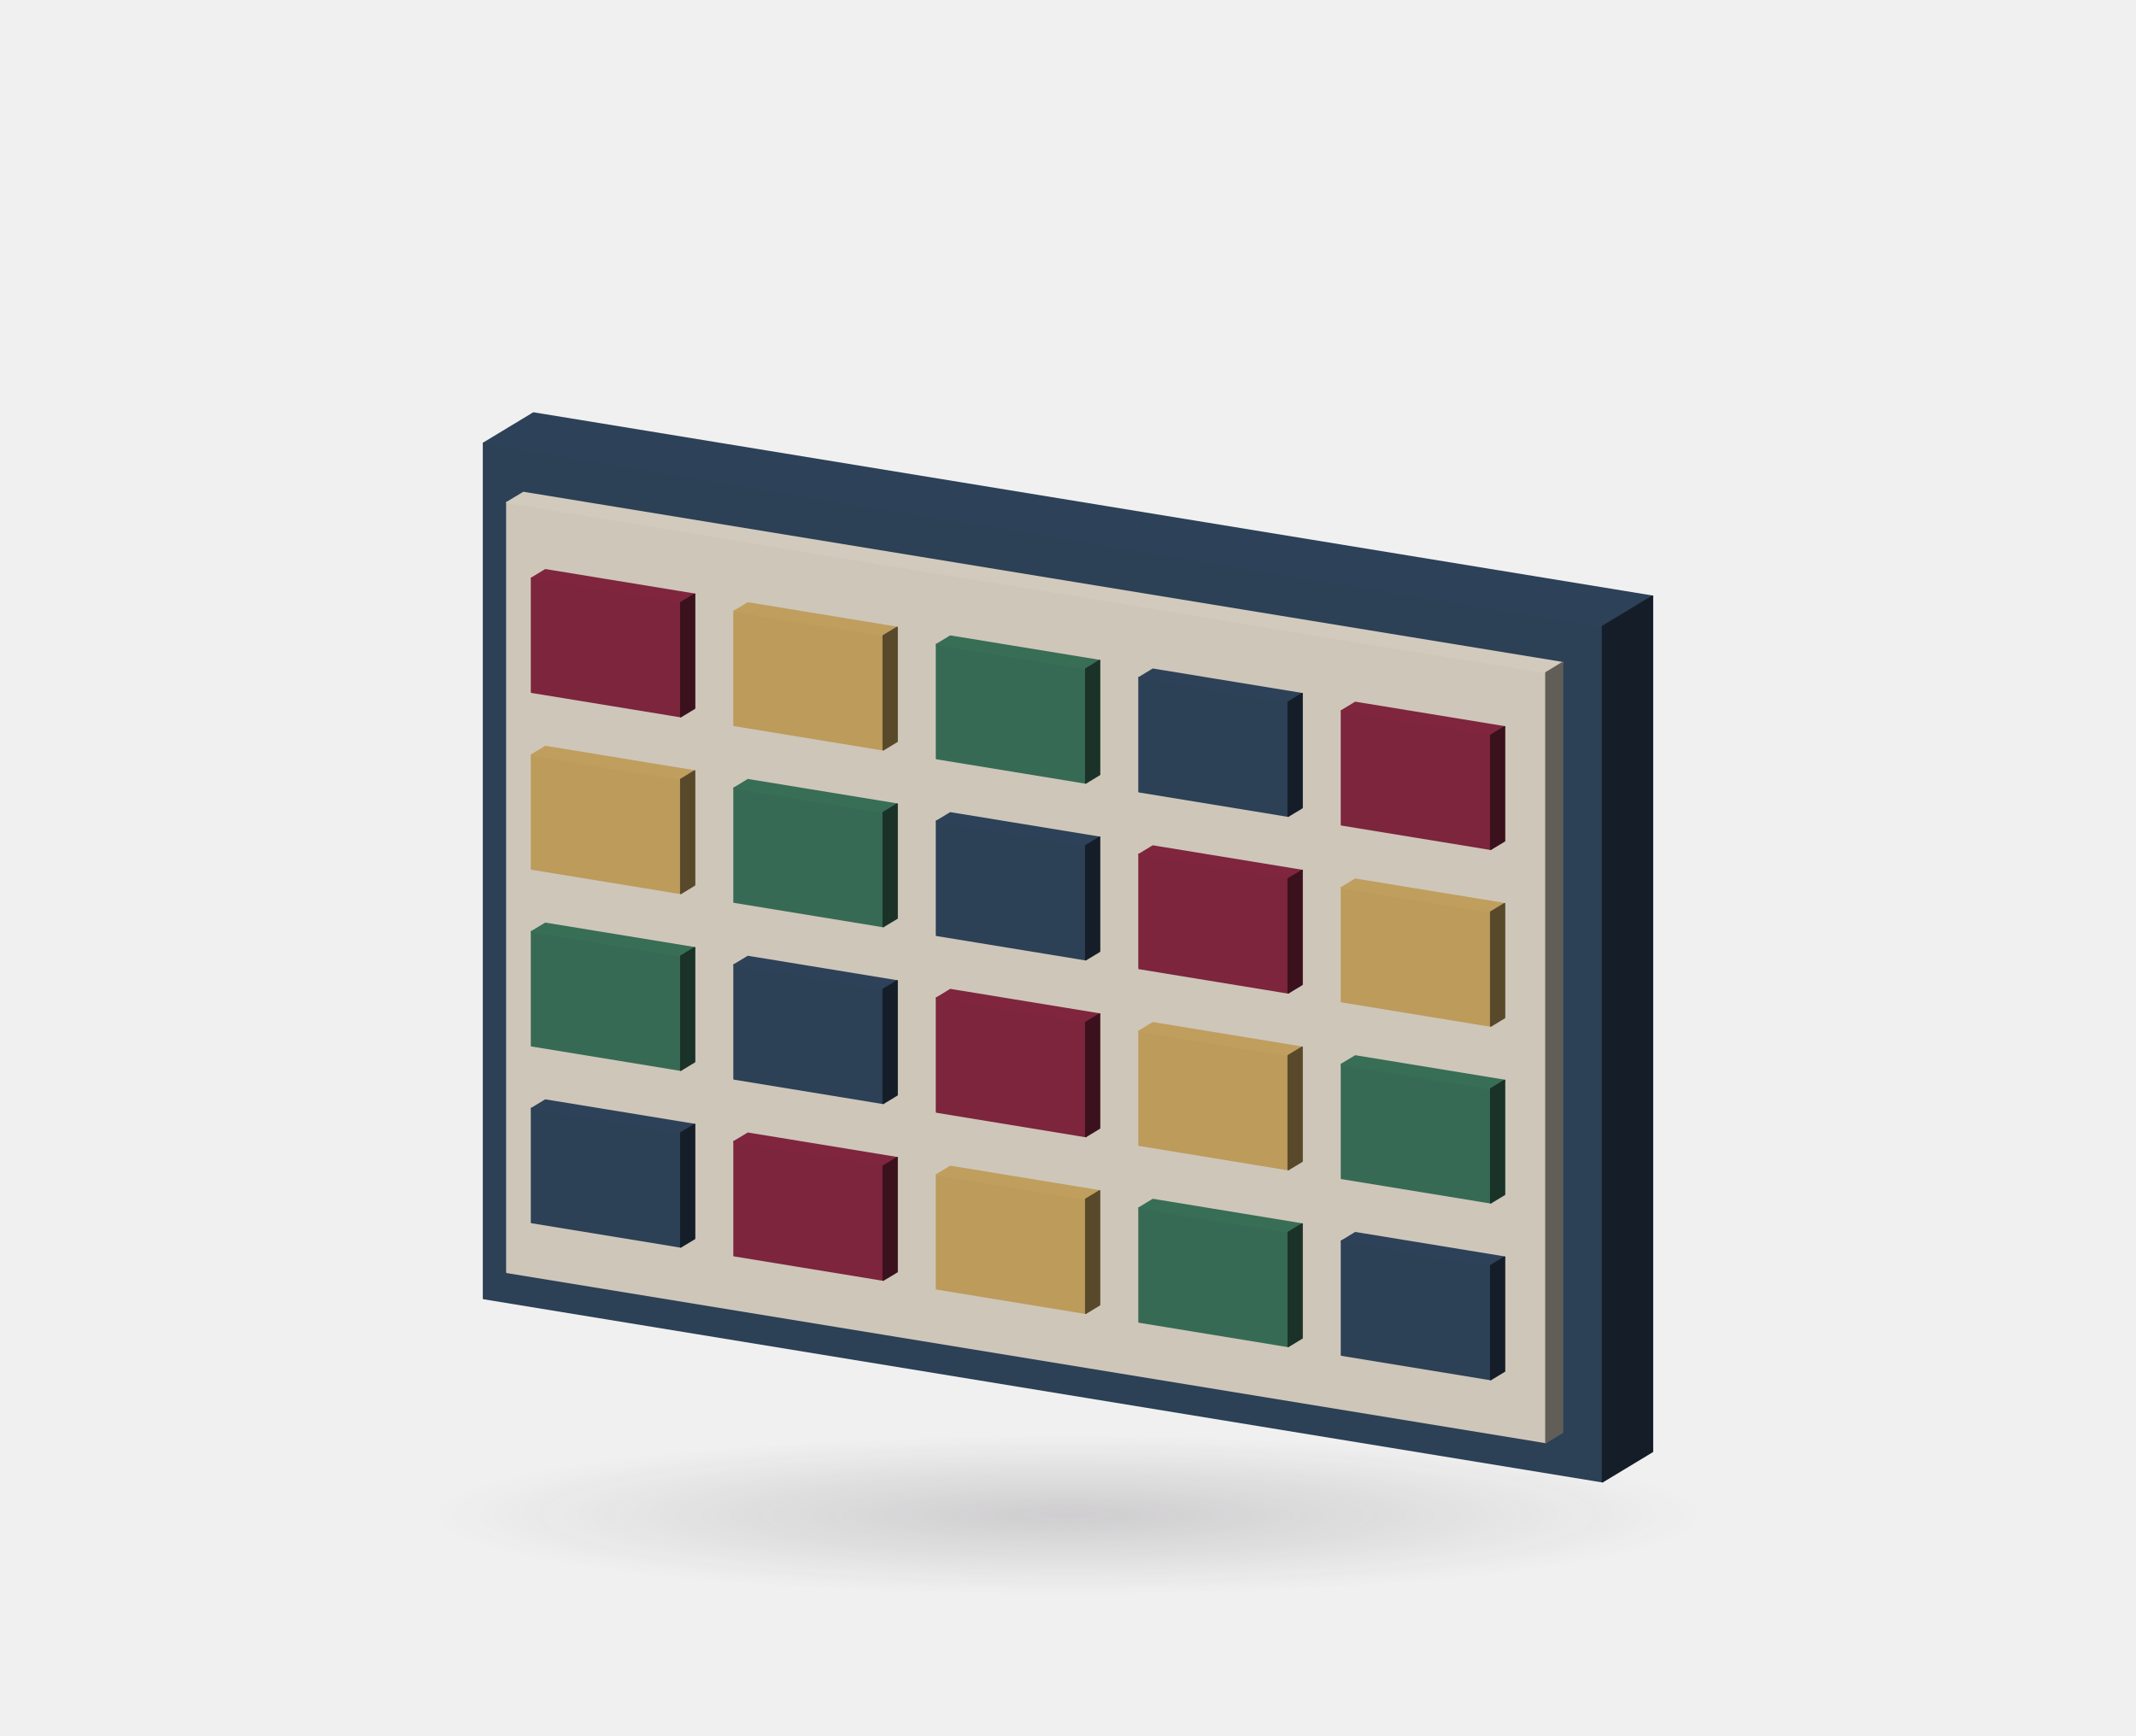
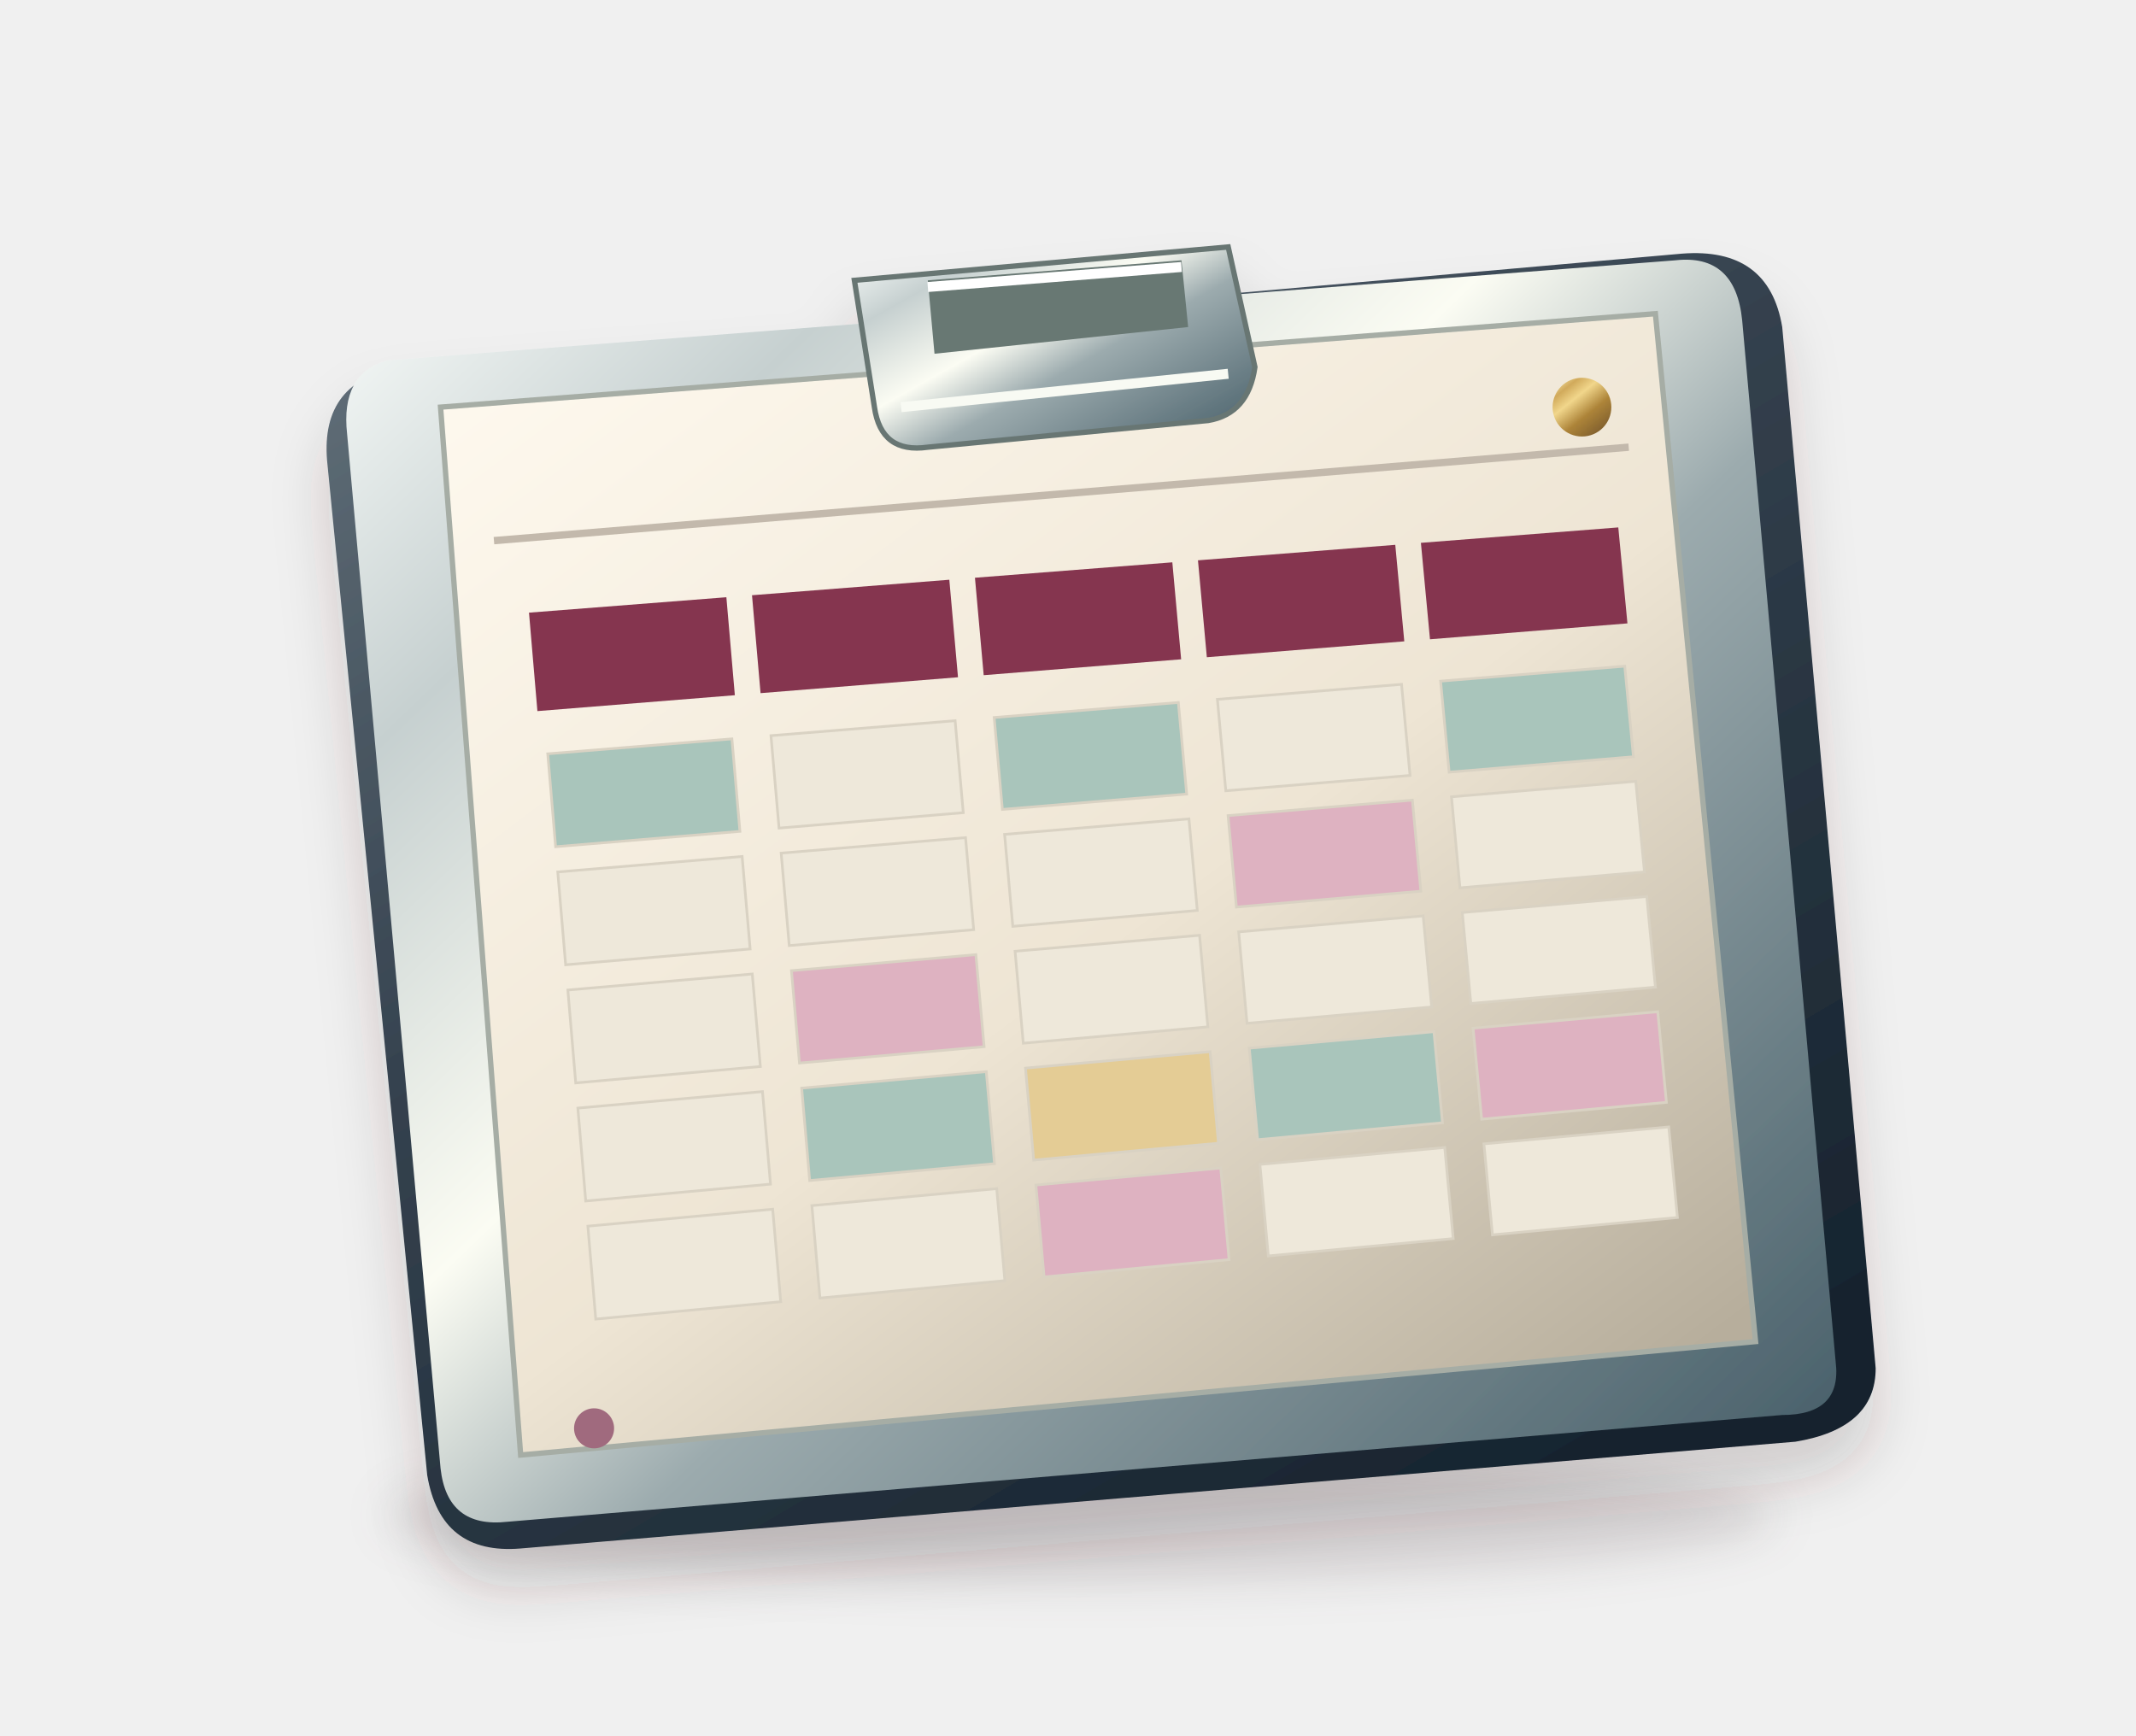
- <svg xmlns="http://www.w3.org/2000/svg" viewBox="0 0 320 260" role="img" aria-labelledby="title desc">
+ <svg xmlns="http://www.w3.org/2000/svg" viewBox="0 0 320 260" role="img" aria-labelledby="kv-timetable-title kv-timetable-description">
  <defs>
-     <radialGradient id="floor">
-       <stop stop-color="#383039" stop-opacity=".18" />
-       <stop offset="1" stop-color="#383039" stop-opacity="0" />
+     <linearGradient id="kv-timetable-paper" x1="0" y1="0" x2=".85" y2="1">
+       <stop stop-color="#fffaf0" />
+       <stop offset=".57" stop-color="#eee5d4" />
+       <stop offset="1" stop-color="#b7ae9c" />
+     </linearGradient>
+     <linearGradient id="kv-timetable-wine" x1="0" y1="0" x2=".95" y2="1">
+       <stop stop-color="#bf6a83" />
+       <stop offset=".4" stop-color="#973f5a" />
+       <stop offset="1" stop-color="#5d2036" />
+     </linearGradient>
+     <linearGradient id="kv-timetable-teal" x1="0" y1="0" x2="1" y2="1">
+       <stop stop-color="#8ec5b8" />
+       <stop offset=".48" stop-color="#488c80" />
+       <stop offset="1" stop-color="#24574f" />
+     </linearGradient>
+     <linearGradient id="kv-timetable-gold" x1="0" y1="0" x2=".8" y2="1">
+       <stop stop-color="#fff2b7" />
+       <stop offset=".22" stop-color="#d1aa5b" />
+       <stop offset=".4" stop-color="#f1d68b" />
+       <stop offset=".67" stop-color="#ad8439" />
+       <stop offset="1" stop-color="#7b5b2c" />
+     </linearGradient>
+     <linearGradient id="kv-timetable-metal" x1="0" y1="0" x2="1" y2=".9">
+       <stop stop-color="#fafdfb" />
+       <stop offset=".2" stop-color="#c6d0d0" />
+       <stop offset=".43" stop-color="#fbfcf3" />
+       <stop offset=".6" stop-color="#9cabae" />
+       <stop offset="1" stop-color="#4c636d" />
+     </linearGradient>
+     <linearGradient id="kv-timetable-ink" x1="0" y1="0" x2=".7" y2="1">
+       <stop stop-color="#66747d" />
+       <stop offset=".45" stop-color="#35424f" />
+       <stop offset="1" stop-color="#17242f" />
+     </linearGradient>
+     <radialGradient id="kv-timetable-glass" cx="30%" cy="20%" r="85%">
+       <stop stop-color="#fff" stop-opacity=".9" />
+       <stop offset=".5" stop-color="#eaf5ed" stop-opacity=".3" />
+       <stop offset="1" stop-color="#86a3ae" stop-opacity=".55" />
    </radialGradient>
+     <filter id="kv-timetable-shadow" x="-35%" y="-35%" width="180%" height="190%">
+       <feDropShadow dx="0" dy="6" stdDeviation="4" flood-color="#35262d" flood-opacity=".17" />
+     </filter>
+     <filter id="kv-timetable-soft" x="-50%" y="-100%" width="200%" height="300%">
+       <feGaussianBlur stdDeviation="3.5" />
+     </filter>
  </defs>
-   <ellipse cx="160" cy="227" rx="95" ry="12" fill="url(#floor)" />
-   <polygon points="72.44,194.55 240.08,222.00 240.08,93.85 72.44,66.40" fill="#2c4056" stroke="#2c4056" stroke-width=".22" stroke-linejoin="round" />
-   <polygon points="79.92,61.88 72.44,66.40 240.08,93.85 247.56,89.33" fill="#2d4158" stroke="#2d4158" stroke-width=".22" stroke-linejoin="round" />
-   <polygon points="240.08,222.00 247.56,217.48 247.56,89.33 240.08,93.85" fill="#151e28" stroke="#151e28" stroke-width=".22" stroke-linejoin="round" />
-   <polygon points="75.93,190.63 231.60,216.12 231.60,100.79 75.93,75.29" fill="#cec6b9" stroke="#cec6b9" stroke-width=".22" stroke-linejoin="round" />
-   <polygon points="78.43,73.79 75.93,75.29 231.60,100.79 234.09,99.28" fill="#d2cabc" stroke="#d2cabc" stroke-width=".22" stroke-linejoin="round" />
-   <polygon points="231.60,216.12 234.09,214.61 234.09,99.28 231.60,100.79" fill="#615d57" stroke="#615d57" stroke-width=".22" stroke-linejoin="round" />
-   <polygon points="79.63,103.71 101.99,107.37 101.99,90.29 79.63,86.63" fill="#7c253d" stroke="#7c253d" stroke-width=".22" stroke-linejoin="round" />
-   <polygon points="81.71,85.37 79.63,86.63 101.99,90.29 104.06,89.03" fill="#7f253e" stroke="#7f253e" stroke-width=".22" stroke-linejoin="round" />
-   <polygon points="101.99,107.37 104.06,106.12 104.06,89.03 101.99,90.29" fill="#3a111d" stroke="#3a111d" stroke-width=".22" stroke-linejoin="round" />
-   <polygon points="79.63,130.20 101.99,133.86 101.99,116.77 79.63,113.11" fill="#bc9b5b" stroke="#bc9b5b" stroke-width=".22" stroke-linejoin="round" />
-   <polygon points="81.71,111.85 79.63,113.11 101.99,116.77 104.06,115.51" fill="#c09e5d" stroke="#c09e5d" stroke-width=".22" stroke-linejoin="round" />
-   <polygon points="101.99,133.86 104.06,132.60 104.06,115.51 101.99,116.77" fill="#58492b" stroke="#58492b" stroke-width=".22" stroke-linejoin="round" />
-   <polygon points="79.63,156.68 101.99,160.34 101.99,143.25 79.63,139.59" fill="#376a54" stroke="#376a54" stroke-width=".22" stroke-linejoin="round" />
-   <polygon points="81.71,138.34 79.63,139.59 101.99,143.25 104.06,142.00" fill="#386d56" stroke="#386d56" stroke-width=".22" stroke-linejoin="round" />
-   <polygon points="101.99,160.34 104.06,159.08 104.06,142.00 101.99,143.25" fill="#1a3228" stroke="#1a3228" stroke-width=".22" stroke-linejoin="round" />
-   <polygon points="79.63,183.16 101.99,186.82 101.99,169.74 79.63,166.08" fill="#2c4056" stroke="#2c4056" stroke-width=".22" stroke-linejoin="round" />
-   <polygon points="81.71,164.82 79.63,166.08 101.99,169.74 104.06,168.48" fill="#2d4158" stroke="#2d4158" stroke-width=".22" stroke-linejoin="round" />
-   <polygon points="101.99,186.82 104.06,185.57 104.06,168.48 101.99,169.74" fill="#151e28" stroke="#151e28" stroke-width=".22" stroke-linejoin="round" />
-   <polygon points="109.97,108.68 132.32,112.34 132.32,95.25 109.97,91.59" fill="#bc9b5b" stroke="#bc9b5b" stroke-width=".22" stroke-linejoin="round" />
-   <polygon points="112.05,90.34 109.97,91.59 132.32,95.25 134.40,94.00" fill="#c09e5d" stroke="#c09e5d" stroke-width=".22" stroke-linejoin="round" />
-   <polygon points="132.32,112.34 134.40,111.08 134.40,94.00 132.32,95.25" fill="#58492b" stroke="#58492b" stroke-width=".22" stroke-linejoin="round" />
-   <polygon points="109.97,135.16 132.32,138.82 132.32,121.74 109.97,118.08" fill="#376a54" stroke="#376a54" stroke-width=".22" stroke-linejoin="round" />
-   <polygon points="112.05,116.82 109.97,118.08 132.32,121.74 134.40,120.48" fill="#386d56" stroke="#386d56" stroke-width=".22" stroke-linejoin="round" />
-   <polygon points="132.32,138.82 134.40,137.57 134.40,120.48 132.32,121.74" fill="#1a3228" stroke="#1a3228" stroke-width=".22" stroke-linejoin="round" />
-   <polygon points="109.97,161.65 132.32,165.31 132.32,148.22 109.97,144.56" fill="#2c4056" stroke="#2c4056" stroke-width=".22" stroke-linejoin="round" />
-   <polygon points="112.05,143.31 109.97,144.56 132.32,148.22 134.40,146.97" fill="#2d4158" stroke="#2d4158" stroke-width=".22" stroke-linejoin="round" />
-   <polygon points="132.32,165.31 134.40,164.05 134.40,146.97 132.32,148.22" fill="#151e28" stroke="#151e28" stroke-width=".22" stroke-linejoin="round" />
-   <polygon points="109.97,188.13 132.32,191.79 132.32,174.70 109.97,171.04" fill="#7c253d" stroke="#7c253d" stroke-width=".22" stroke-linejoin="round" />
-   <polygon points="112.05,169.79 109.97,171.04 132.32,174.70 134.40,173.45" fill="#7f253e" stroke="#7f253e" stroke-width=".22" stroke-linejoin="round" />
-   <polygon points="132.32,191.79 134.40,190.54 134.40,173.45 132.32,174.70" fill="#3a111d" stroke="#3a111d" stroke-width=".22" stroke-linejoin="round" />
-   <polygon points="140.30,113.65 162.66,117.31 162.66,100.22 140.30,96.56" fill="#376a54" stroke="#376a54" stroke-width=".22" stroke-linejoin="round" />
-   <polygon points="142.38,95.31 140.30,96.56 162.66,100.22 164.73,98.97" fill="#386d56" stroke="#386d56" stroke-width=".22" stroke-linejoin="round" />
-   <polygon points="162.66,117.31 164.73,116.05 164.73,98.97 162.66,100.22" fill="#1a3228" stroke="#1a3228" stroke-width=".22" stroke-linejoin="round" />
-   <polygon points="140.30,140.13 162.66,143.79 162.66,126.71 140.30,123.04" fill="#2c4056" stroke="#2c4056" stroke-width=".22" stroke-linejoin="round" />
-   <polygon points="142.38,121.79 140.30,123.04 162.66,126.71 164.73,125.45" fill="#2d4158" stroke="#2d4158" stroke-width=".22" stroke-linejoin="round" />
-   <polygon points="162.66,143.79 164.73,142.54 164.73,125.45 162.66,126.71" fill="#151e28" stroke="#151e28" stroke-width=".22" stroke-linejoin="round" />
-   <polygon points="140.30,166.61 162.66,170.28 162.66,153.19 140.30,149.53" fill="#7c253d" stroke="#7c253d" stroke-width=".22" stroke-linejoin="round" />
-   <polygon points="142.38,148.27 140.30,149.53 162.66,153.19 164.73,151.93" fill="#7f253e" stroke="#7f253e" stroke-width=".22" stroke-linejoin="round" />
-   <polygon points="162.66,170.28 164.73,169.02 164.73,151.93 162.66,153.19" fill="#3a111d" stroke="#3a111d" stroke-width=".22" stroke-linejoin="round" />
-   <polygon points="140.30,193.10 162.66,196.76 162.66,179.67 140.30,176.01" fill="#bc9b5b" stroke="#bc9b5b" stroke-width=".22" stroke-linejoin="round" />
-   <polygon points="142.38,174.76 140.30,176.01 162.66,179.67 164.73,178.42" fill="#c09e5d" stroke="#c09e5d" stroke-width=".22" stroke-linejoin="round" />
-   <polygon points="162.66,196.76 164.73,195.50 164.73,178.42 162.66,179.67" fill="#58492b" stroke="#58492b" stroke-width=".22" stroke-linejoin="round" />
-   <polygon points="170.64,118.62 192.99,122.28 192.99,105.19 170.64,101.53" fill="#2c4056" stroke="#2c4056" stroke-width=".22" stroke-linejoin="round" />
-   <polygon points="172.72,100.27 170.64,101.53 192.99,105.19 195.07,103.93" fill="#2d4158" stroke="#2d4158" stroke-width=".22" stroke-linejoin="round" />
-   <polygon points="192.99,122.28 195.07,121.02 195.07,103.93 192.99,105.19" fill="#151e28" stroke="#151e28" stroke-width=".22" stroke-linejoin="round" />
-   <polygon points="170.64,145.10 192.99,148.76 192.99,131.67 170.64,128.01" fill="#7c253d" stroke="#7c253d" stroke-width=".22" stroke-linejoin="round" />
-   <polygon points="172.72,126.76 170.64,128.01 192.99,131.67 195.07,130.42" fill="#7f253e" stroke="#7f253e" stroke-width=".22" stroke-linejoin="round" />
-   <polygon points="192.99,148.76 195.07,147.50 195.07,130.42 192.99,131.67" fill="#3a111d" stroke="#3a111d" stroke-width=".22" stroke-linejoin="round" />
-   <polygon points="170.64,171.58 192.99,175.24 192.99,158.16 170.64,154.50" fill="#bc9b5b" stroke="#bc9b5b" stroke-width=".22" stroke-linejoin="round" />
-   <polygon points="172.72,153.24 170.64,154.50 192.99,158.16 195.07,156.90" fill="#c09e5d" stroke="#c09e5d" stroke-width=".22" stroke-linejoin="round" />
-   <polygon points="192.99,175.24 195.07,173.99 195.07,156.90 192.99,158.16" fill="#58492b" stroke="#58492b" stroke-width=".22" stroke-linejoin="round" />
-   <polygon points="170.64,198.07 192.99,201.73 192.99,184.64 170.64,180.98" fill="#376a54" stroke="#376a54" stroke-width=".22" stroke-linejoin="round" />
-   <polygon points="172.72,179.72 170.64,180.98 192.99,184.64 195.07,183.39" fill="#386d56" stroke="#386d56" stroke-width=".22" stroke-linejoin="round" />
-   <polygon points="192.99,201.73 195.07,200.47 195.07,183.39 192.99,184.64" fill="#1a3228" stroke="#1a3228" stroke-width=".22" stroke-linejoin="round" />
-   <polygon points="200.97,123.58 223.33,127.24 223.33,110.16 200.97,106.50" fill="#7c253d" stroke="#7c253d" stroke-width=".22" stroke-linejoin="round" />
-   <polygon points="203.05,105.24 200.97,106.50 223.33,110.16 225.40,108.90" fill="#7f253e" stroke="#7f253e" stroke-width=".22" stroke-linejoin="round" />
-   <polygon points="223.33,127.24 225.40,125.99 225.40,108.90 223.33,110.16" fill="#3a111d" stroke="#3a111d" stroke-width=".22" stroke-linejoin="round" />
-   <polygon points="200.97,150.07 223.33,153.73 223.33,136.64 200.97,132.98" fill="#bc9b5b" stroke="#bc9b5b" stroke-width=".22" stroke-linejoin="round" />
-   <polygon points="203.05,131.73 200.97,132.98 223.33,136.64 225.40,135.39" fill="#c09e5d" stroke="#c09e5d" stroke-width=".22" stroke-linejoin="round" />
-   <polygon points="223.33,153.73 225.40,152.47 225.40,135.39 223.33,136.64" fill="#58492b" stroke="#58492b" stroke-width=".22" stroke-linejoin="round" />
-   <polygon points="200.97,176.55 223.33,180.21 223.33,163.13 200.97,159.46" fill="#376a54" stroke="#376a54" stroke-width=".22" stroke-linejoin="round" />
-   <polygon points="203.05,158.21 200.97,159.46 223.33,163.13 225.40,161.87" fill="#386d56" stroke="#386d56" stroke-width=".22" stroke-linejoin="round" />
-   <polygon points="223.33,180.21 225.40,178.96 225.40,161.87 223.33,163.13" fill="#1a3228" stroke="#1a3228" stroke-width=".22" stroke-linejoin="round" />
-   <polygon points="200.97,203.03 223.33,206.69 223.33,189.61 200.97,185.95" fill="#2c4056" stroke="#2c4056" stroke-width=".22" stroke-linejoin="round" />
-   <polygon points="203.05,184.69 200.97,185.95 223.33,189.61 225.40,188.35" fill="#2d4158" stroke="#2d4158" stroke-width=".22" stroke-linejoin="round" />
-   <polygon points="223.33,206.69 225.40,205.44 225.40,188.35 223.33,189.61" fill="#151e28" stroke="#151e28" stroke-width=".22" stroke-linejoin="round" />
+   <ellipse cx="162" cy="227" rx="104" ry="10" fill="#49343d" opacity=".16" filter="url(#kv-timetable-soft)" />
+   <g filter="url(#kv-timetable-shadow)">
+     <path d="M60 55L252 38Q265 37 267 49L281 205Q281 214 269 216L78 232Q66 233 64 221L49 69Q48 57 60 55Z" fill="url(#kv-timetable-ink)" />
+     <path d="M58 54L251 39Q260 38 261 48L275 204Q276 212 267 212L76 228Q67 229 66 220L52 65Q51 56 58 54Z" fill="url(#kv-timetable-metal)" />
+     <path d="M66 61L248 47L263 201L78 218Z" fill="url(#kv-timetable-paper)" stroke="#a6ada5" stroke-width=".8" />
+     <path d="M74 81L244 67" stroke="#c3b9ac" stroke-width="1.1" />
+     <path d="M79.25 91.79L108.82 89.48L110.09 104.16L80.51 106.54Z" fill="#85354f" />
+     <path d="M82.06 112.94L109.65 110.7L110.85 124.56L83.24 126.86Z" fill="#a9c5bb" stroke="#d9d2c3" stroke-width=".4" />
+     <path d="M83.56 130.64L111.18 128.32L112.38 142.18L84.74 144.55Z" fill="#eee8da" stroke="#d9d2c3" stroke-width=".4" />
+     <path d="M85.07 148.33L112.7 145.93L113.91 159.79L86.25 162.25Z" fill="#eee8da" stroke="#d9d2c3" stroke-width=".4" />
+     <path d="M86.57 166.02L114.23 163.55L115.43 177.41L87.75 179.94Z" fill="#eee8da" stroke="#d9d2c3" stroke-width=".4" />
+     <path d="M88.07 183.71L115.76 181.17L116.96 195.03L89.25 197.63Z" fill="#eee8da" stroke="#d9d2c3" stroke-width=".4" />
+     <path d="M112.66 89.18L142.22 86.86L143.52 101.47L113.94 103.85Z" fill="#85354f" />
+     <path d="M115.5 110.22L143.09 107.98L144.31 121.76L116.71 124.07Z" fill="#eee8da" stroke="#d9d2c3" stroke-width=".4" />
+     <path d="M117.03 127.82L144.65 125.5L145.87 139.29L118.24 141.67Z" fill="#eee8da" stroke="#d9d2c3" stroke-width=".4" />
+     <path d="M118.57 145.43L146.2 143.03L147.43 156.82L119.77 159.27Z" fill="#deb2c1" stroke="#d9d2c3" stroke-width=".4" />
+     <path d="M120.1 163.03L147.76 160.56L148.99 174.35L121.3 176.87Z" fill="#a9c5bb" stroke="#d9d2c3" stroke-width=".4" />
+     <path d="M121.63 180.63L149.32 178.09L150.54 191.87L122.84 194.48Z" fill="#eee8da" stroke="#d9d2c3" stroke-width=".4" />
+     <path d="M146.06 86.56L175.63 84.25L176.95 98.78L147.37 101.16Z" fill="#85354f" />
+     <path d="M148.94 107.5L176.53 105.25L177.78 118.97L150.17 121.27Z" fill="#a9c5bb" stroke="#d9d2c3" stroke-width=".4" />
+     <path d="M150.5 125.01L178.12 122.69L179.37 136.41L151.73 138.79Z" fill="#eee8da" stroke="#d9d2c3" stroke-width=".4" />
+     <path d="M152.07 142.52L179.71 140.13L180.95 153.85L153.3 156.3Z" fill="#eee8da" stroke="#d9d2c3" stroke-width=".4" />
+     <path d="M153.63 160.03L181.29 157.57L182.54 171.28L154.86 173.81Z" fill="#e4cc95" stroke="#d9d2c3" stroke-width=".4" />
+     <path d="M155.19 177.55L182.88 175L184.13 188.72L156.42 191.32Z" fill="#deb2c1" stroke="#d9d2c3" stroke-width=".4" />
+     <path d="M179.47 83.95L209.03 81.63L210.38 96.09L180.8 98.47Z" fill="#85354f" />
+     <path d="M182.38 104.78L209.97 102.53L211.24 116.18L183.64 118.48Z" fill="#eee8da" stroke="#d9d2c3" stroke-width=".4" />
+     <path d="M183.98 122.2L211.59 119.88L212.86 133.52L185.23 135.9Z" fill="#deb2c1" stroke="#d9d2c3" stroke-width=".4" />
+     <path d="M185.57 139.62L213.21 137.22L214.48 150.87L186.82 153.32Z" fill="#eee8da" stroke="#d9d2c3" stroke-width=".4" />
+     <path d="M187.16 157.04L214.82 154.57L216.1 168.22L188.41 170.75Z" fill="#a9c5bb" stroke="#d9d2c3" stroke-width=".4" />
+     <path d="M188.75 174.46L216.44 171.92L217.71 185.57L190.01 188.17Z" fill="#eee8da" stroke="#d9d2c3" stroke-width=".4" />
+     <path d="M212.87 81.33L242.44 79.02L243.81 93.4L214.23 95.78Z" fill="#85354f" />
+     <path d="M215.82 102.05L243.41 99.81L244.71 113.38L217.1 115.69Z" fill="#a9c5bb" stroke="#d9d2c3" stroke-width=".4" />
+     <path d="M217.45 119.38L245.06 117.06L246.36 130.64L218.72 133.02Z" fill="#eee8da" stroke="#d9d2c3" stroke-width=".4" />
+     <path d="M219.07 136.72L246.71 134.32L248 147.9L220.35 150.35Z" fill="#eee8da" stroke="#d9d2c3" stroke-width=".4" />
+     <path d="M220.69 154.05L248.35 151.58L249.65 165.16L221.97 167.68Z" fill="#deb2c1" stroke="#d9d2c3" stroke-width=".4" />
+     <path d="M222.31 171.38L250 168.84L251.3 182.41L223.59 185.01Z" fill="#eee8da" stroke="#d9d2c3" stroke-width=".4" />
+     <path d="M128 42L184 37L188 55Q187 62 181 63L139 67Q132 68 131 61Z" fill="url(#kv-timetable-metal)" stroke="#687673" stroke-width=".8" />
+     <path d="M139 42L177 39L178 49L140 53Z" fill="#687873" />
+     <path d="M139 43L177 40" stroke="#fff" stroke-width="1.5" />
+     <path d="M135 61L184 56" stroke="#f8faf3" stroke-width="1.5" />
+     <circle cx="237" cy="61" r="4.4" fill="url(#kv-timetable-gold)" />
+     <circle cx="89" cy="214" r="3" fill="#a06a7e" />
+   </g>
</svg>
